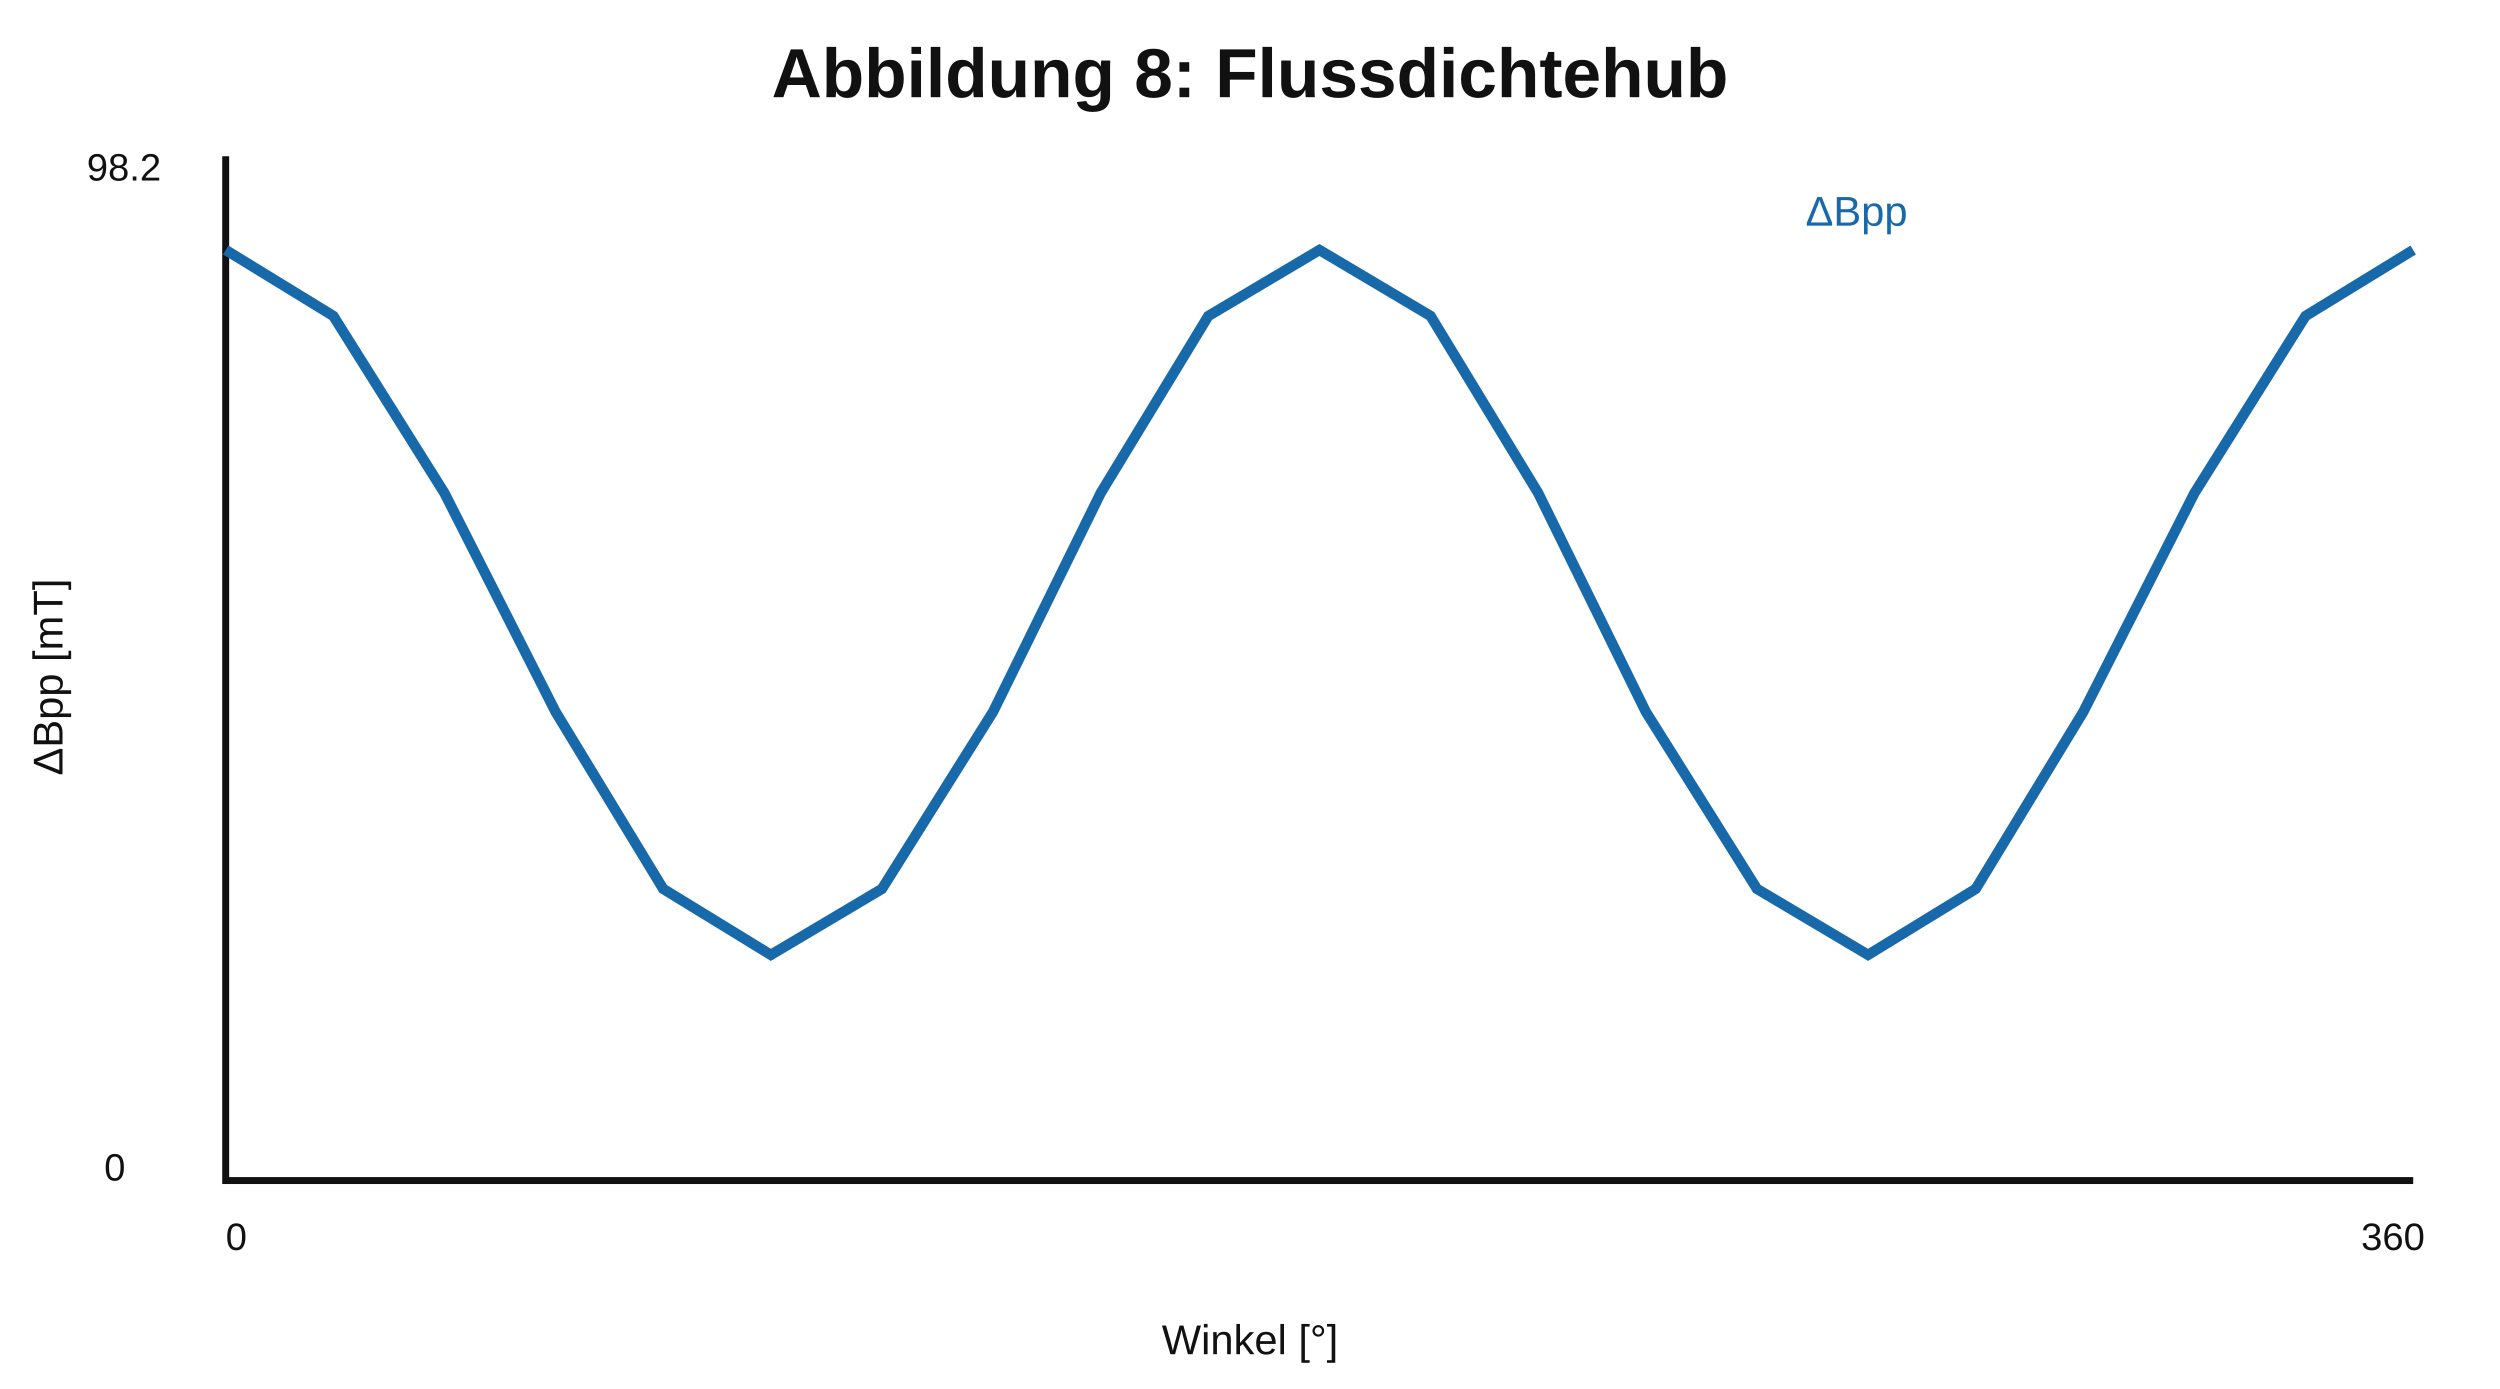
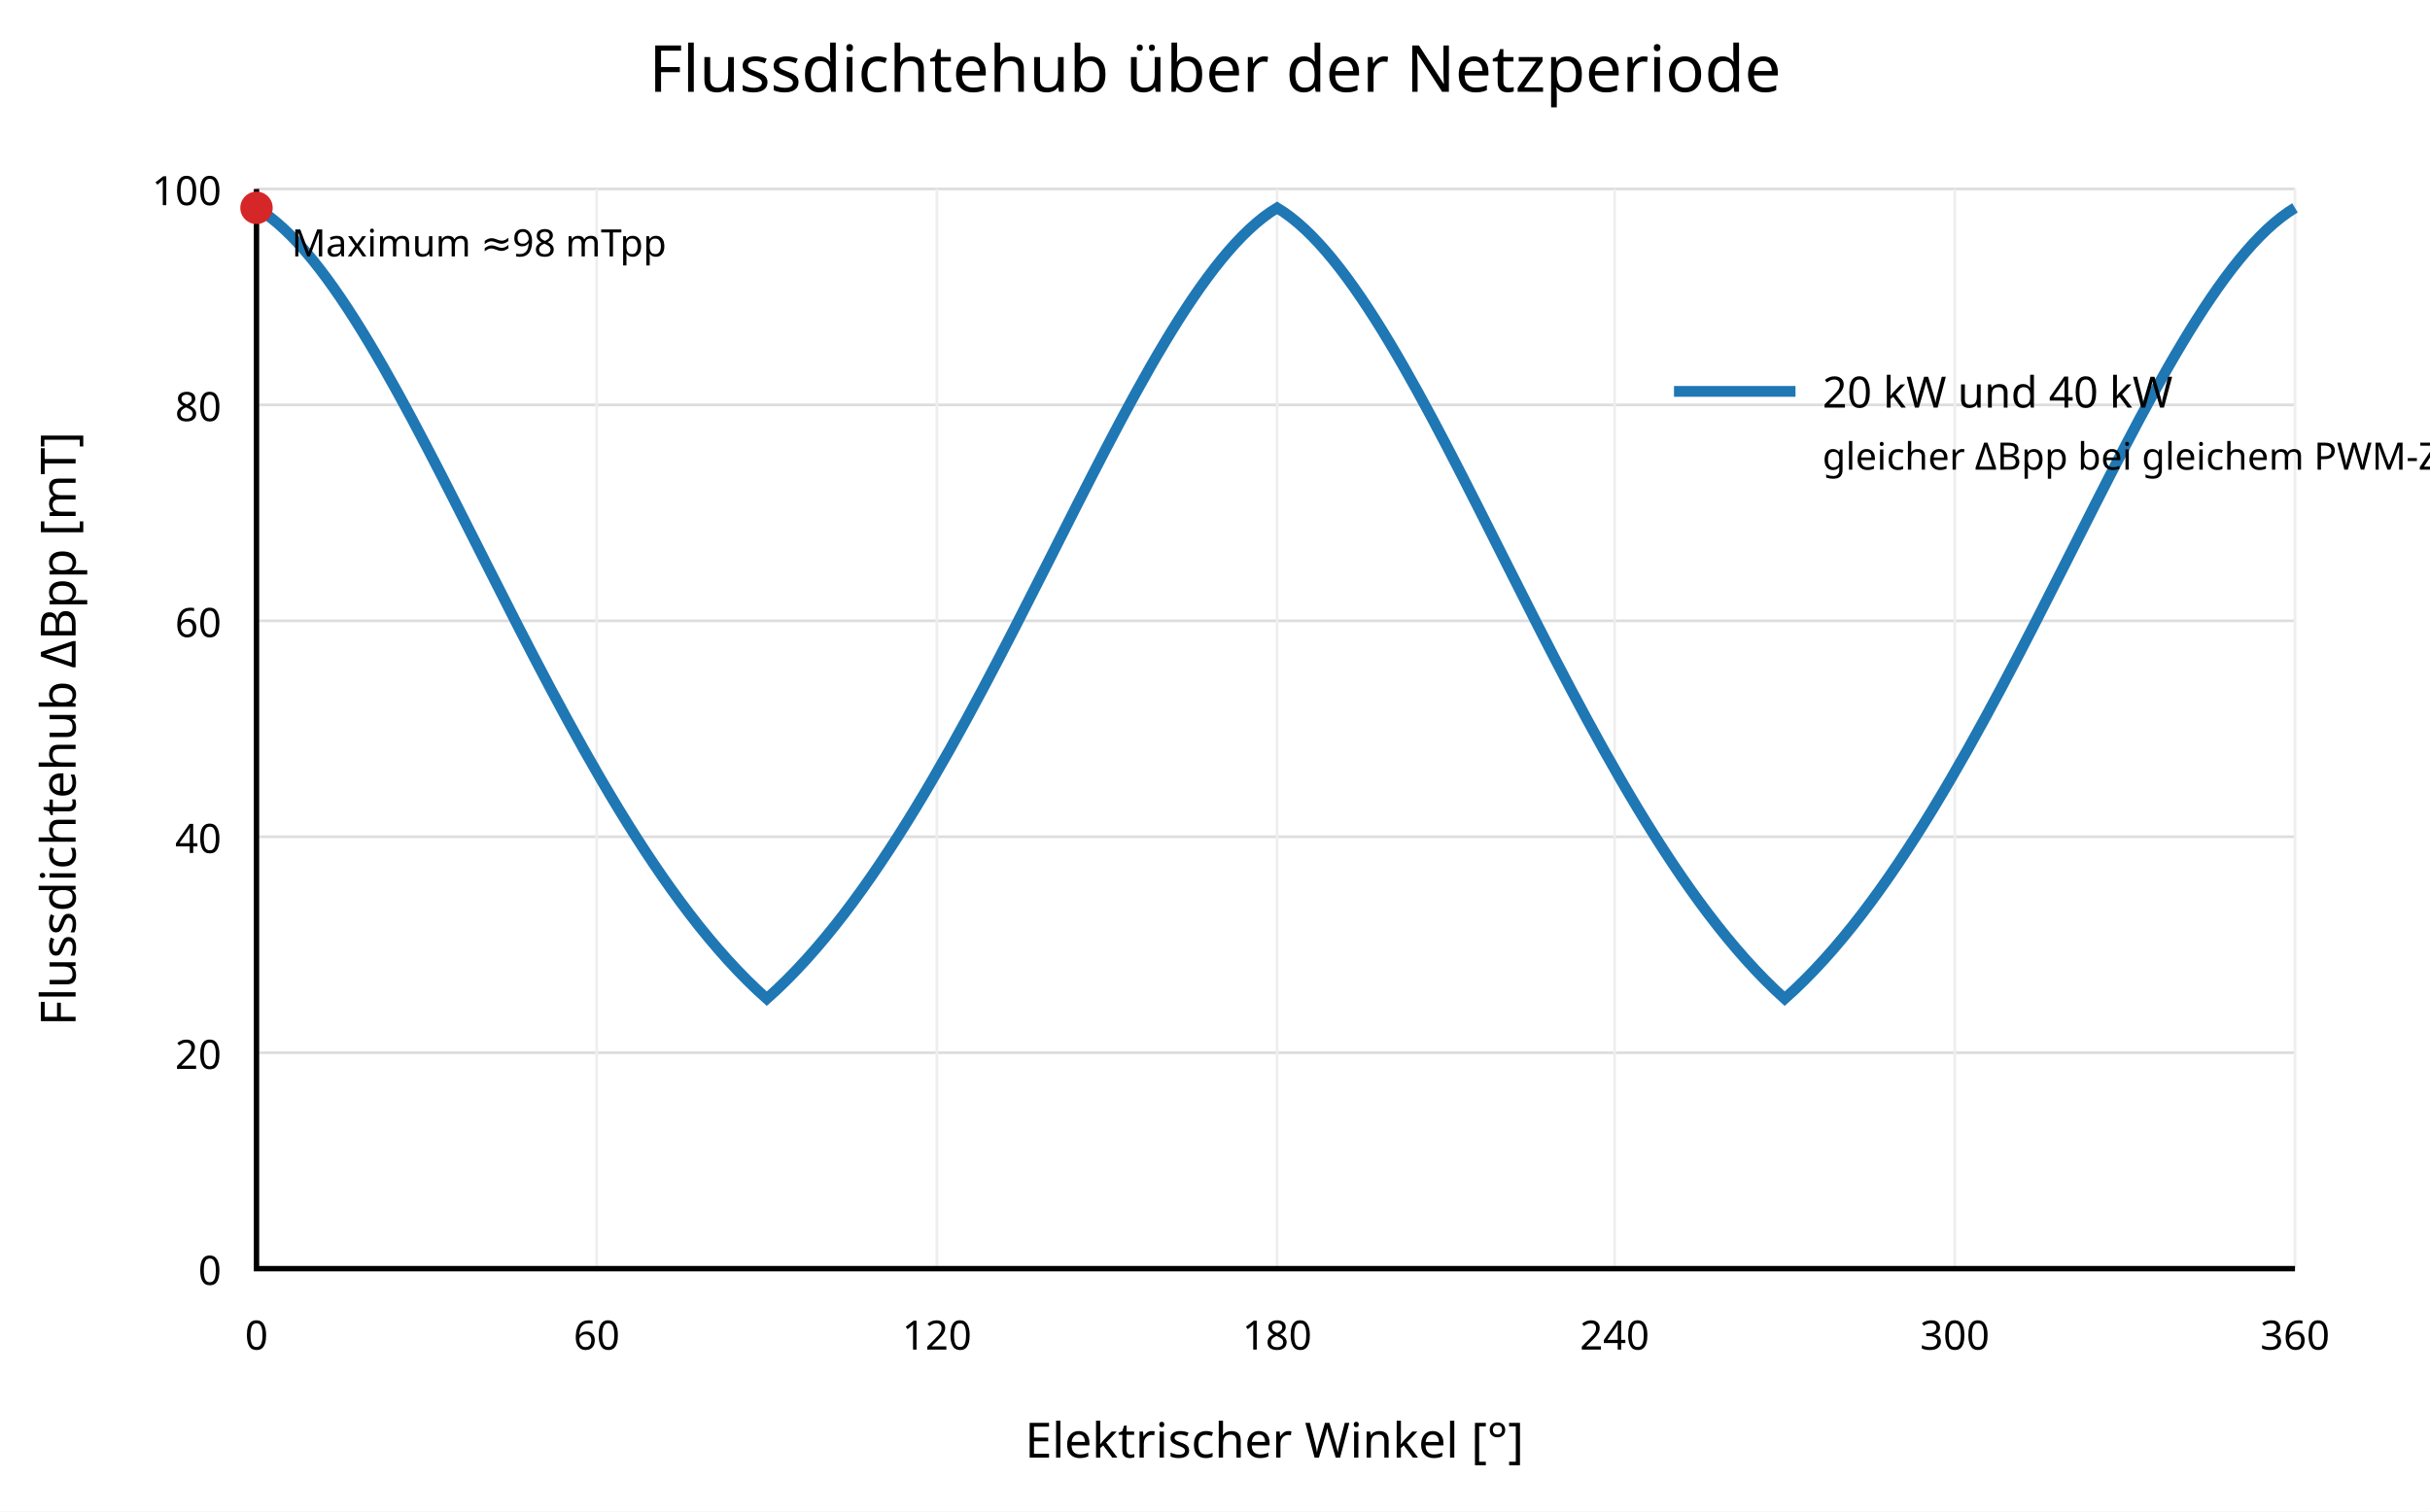
- <svg xmlns="http://www.w3.org/2000/svg" viewBox="0 0 720 400">
-   <rect width="100%" height="100%" fill="white" />
-   <g font-family="Arial" fill="#111">
-     <text x="360" y="28" text-anchor="middle" font-size="20" font-weight="700">Abbildung 8: Flussdichtehub</text>
-     <path d="M65 45V340H695" fill="none" stroke="#111" stroke-width="2" />
-     <text x="360" y="390" text-anchor="middle">Winkel [°]</text>
-     <text x="18" y="195" transform="rotate(-90 18 195)" text-anchor="middle">ΔBpp [mT]</text>
-     <polyline points="65,72 96,91 128,142 160,205 191,256 222,275 254,256 286,205 317,142 348,91 380,72 412,91 443,142 474,205 506,256 538,275 569,256 600,205 632,142 664,91 695,72" fill="none" stroke="#1769aa" stroke-width="3" />
-     <text x="520" y="65" fill="#1769aa">ΔBpp</text>
-     <text x="65" y="360" font-size="11">0</text>
-     <text x="680" y="360" font-size="11">360</text>
-     <text x="30" y="340" font-size="11">0</text>
-     <text x="25" y="52" font-size="11">98.2</text>
+ <svg xmlns="http://www.w3.org/2000/svg" viewBox="0 0 900 560">
+   <rect width="900" height="560" fill="white" />
+   <text x="450" y="34" text-anchor="middle" font-family="sans-serif" font-size="24">Flussdichtehub über der Netzperiode</text>
+   <g stroke="#ddd">
+     <line x1="95" y1="470" x2="850" y2="470" />
+     <line x1="95" y1="390" x2="850" y2="390" />
+     <line x1="95" y1="310" x2="850" y2="310" />
+     <line x1="95" y1="230" x2="850" y2="230" />
+     <line x1="95" y1="150" x2="850" y2="150" />
+     <line x1="95" y1="70" x2="850" y2="70" />
  </g>
+   <g stroke="#eee">
+     <line x1="95" y1="70" x2="95" y2="470" />
+     <line x1="221" y1="70" x2="221" y2="470" />
+     <line x1="347" y1="70" x2="347" y2="470" />
+     <line x1="473" y1="70" x2="473" y2="470" />
+     <line x1="598" y1="70" x2="598" y2="470" />
+     <line x1="724" y1="70" x2="724" y2="470" />
+     <line x1="850" y1="70" x2="850" y2="470" />
+   </g>
+   <path d="M95 70V470H850" fill="none" stroke="black" stroke-width="2" />
+   <g font-family="sans-serif" font-size="15">
+     <text x="82" y="476" text-anchor="end">0</text>
+     <text x="82" y="396" text-anchor="end">20</text>
+     <text x="82" y="316" text-anchor="end">40</text>
+     <text x="82" y="236" text-anchor="end">60</text>
+     <text x="82" y="156" text-anchor="end">80</text>
+     <text x="82" y="76" text-anchor="end">100</text>
+     <text x="95" y="500" text-anchor="middle">0</text>
+     <text x="221" y="500" text-anchor="middle">60</text>
+     <text x="347" y="500" text-anchor="middle">120</text>
+     <text x="473" y="500" text-anchor="middle">180</text>
+     <text x="598" y="500" text-anchor="middle">240</text>
+     <text x="724" y="500" text-anchor="middle">300</text>
+     <text x="850" y="500" text-anchor="middle">360</text>
+   </g>
+   <path d="M95 77 C150 110 205 300 284 370 C363 300 418 110 473 77 C528 110 583 300 661 370 C740 300 795 110 850 77" fill="none" stroke="#1f77b4" stroke-width="4" />
+   <circle cx="95" cy="77" r="6" fill="#d62728" />
+   <text x="108" y="95" font-family="sans-serif" font-size="14">Maximum ≈98 mTpp</text>
+   <line x1="620" y1="145" x2="665" y2="145" stroke="#1f77b4" stroke-width="4" />
+   <text x="675" y="151" font-family="sans-serif" font-size="16">20 kW und 40 kW</text>
+   <text x="675" y="174" font-family="sans-serif" font-size="14">gleicher ΔBpp bei gleichem PWM-Zustand</text>
+   <text x="472" y="540" text-anchor="middle" font-family="sans-serif" font-size="18">Elektrischer Winkel [°]</text>
+   <text transform="translate(28 270) rotate(-90)" text-anchor="middle" font-family="sans-serif" font-size="18">Flussdichtehub ΔBpp [mT]</text>
</svg>
